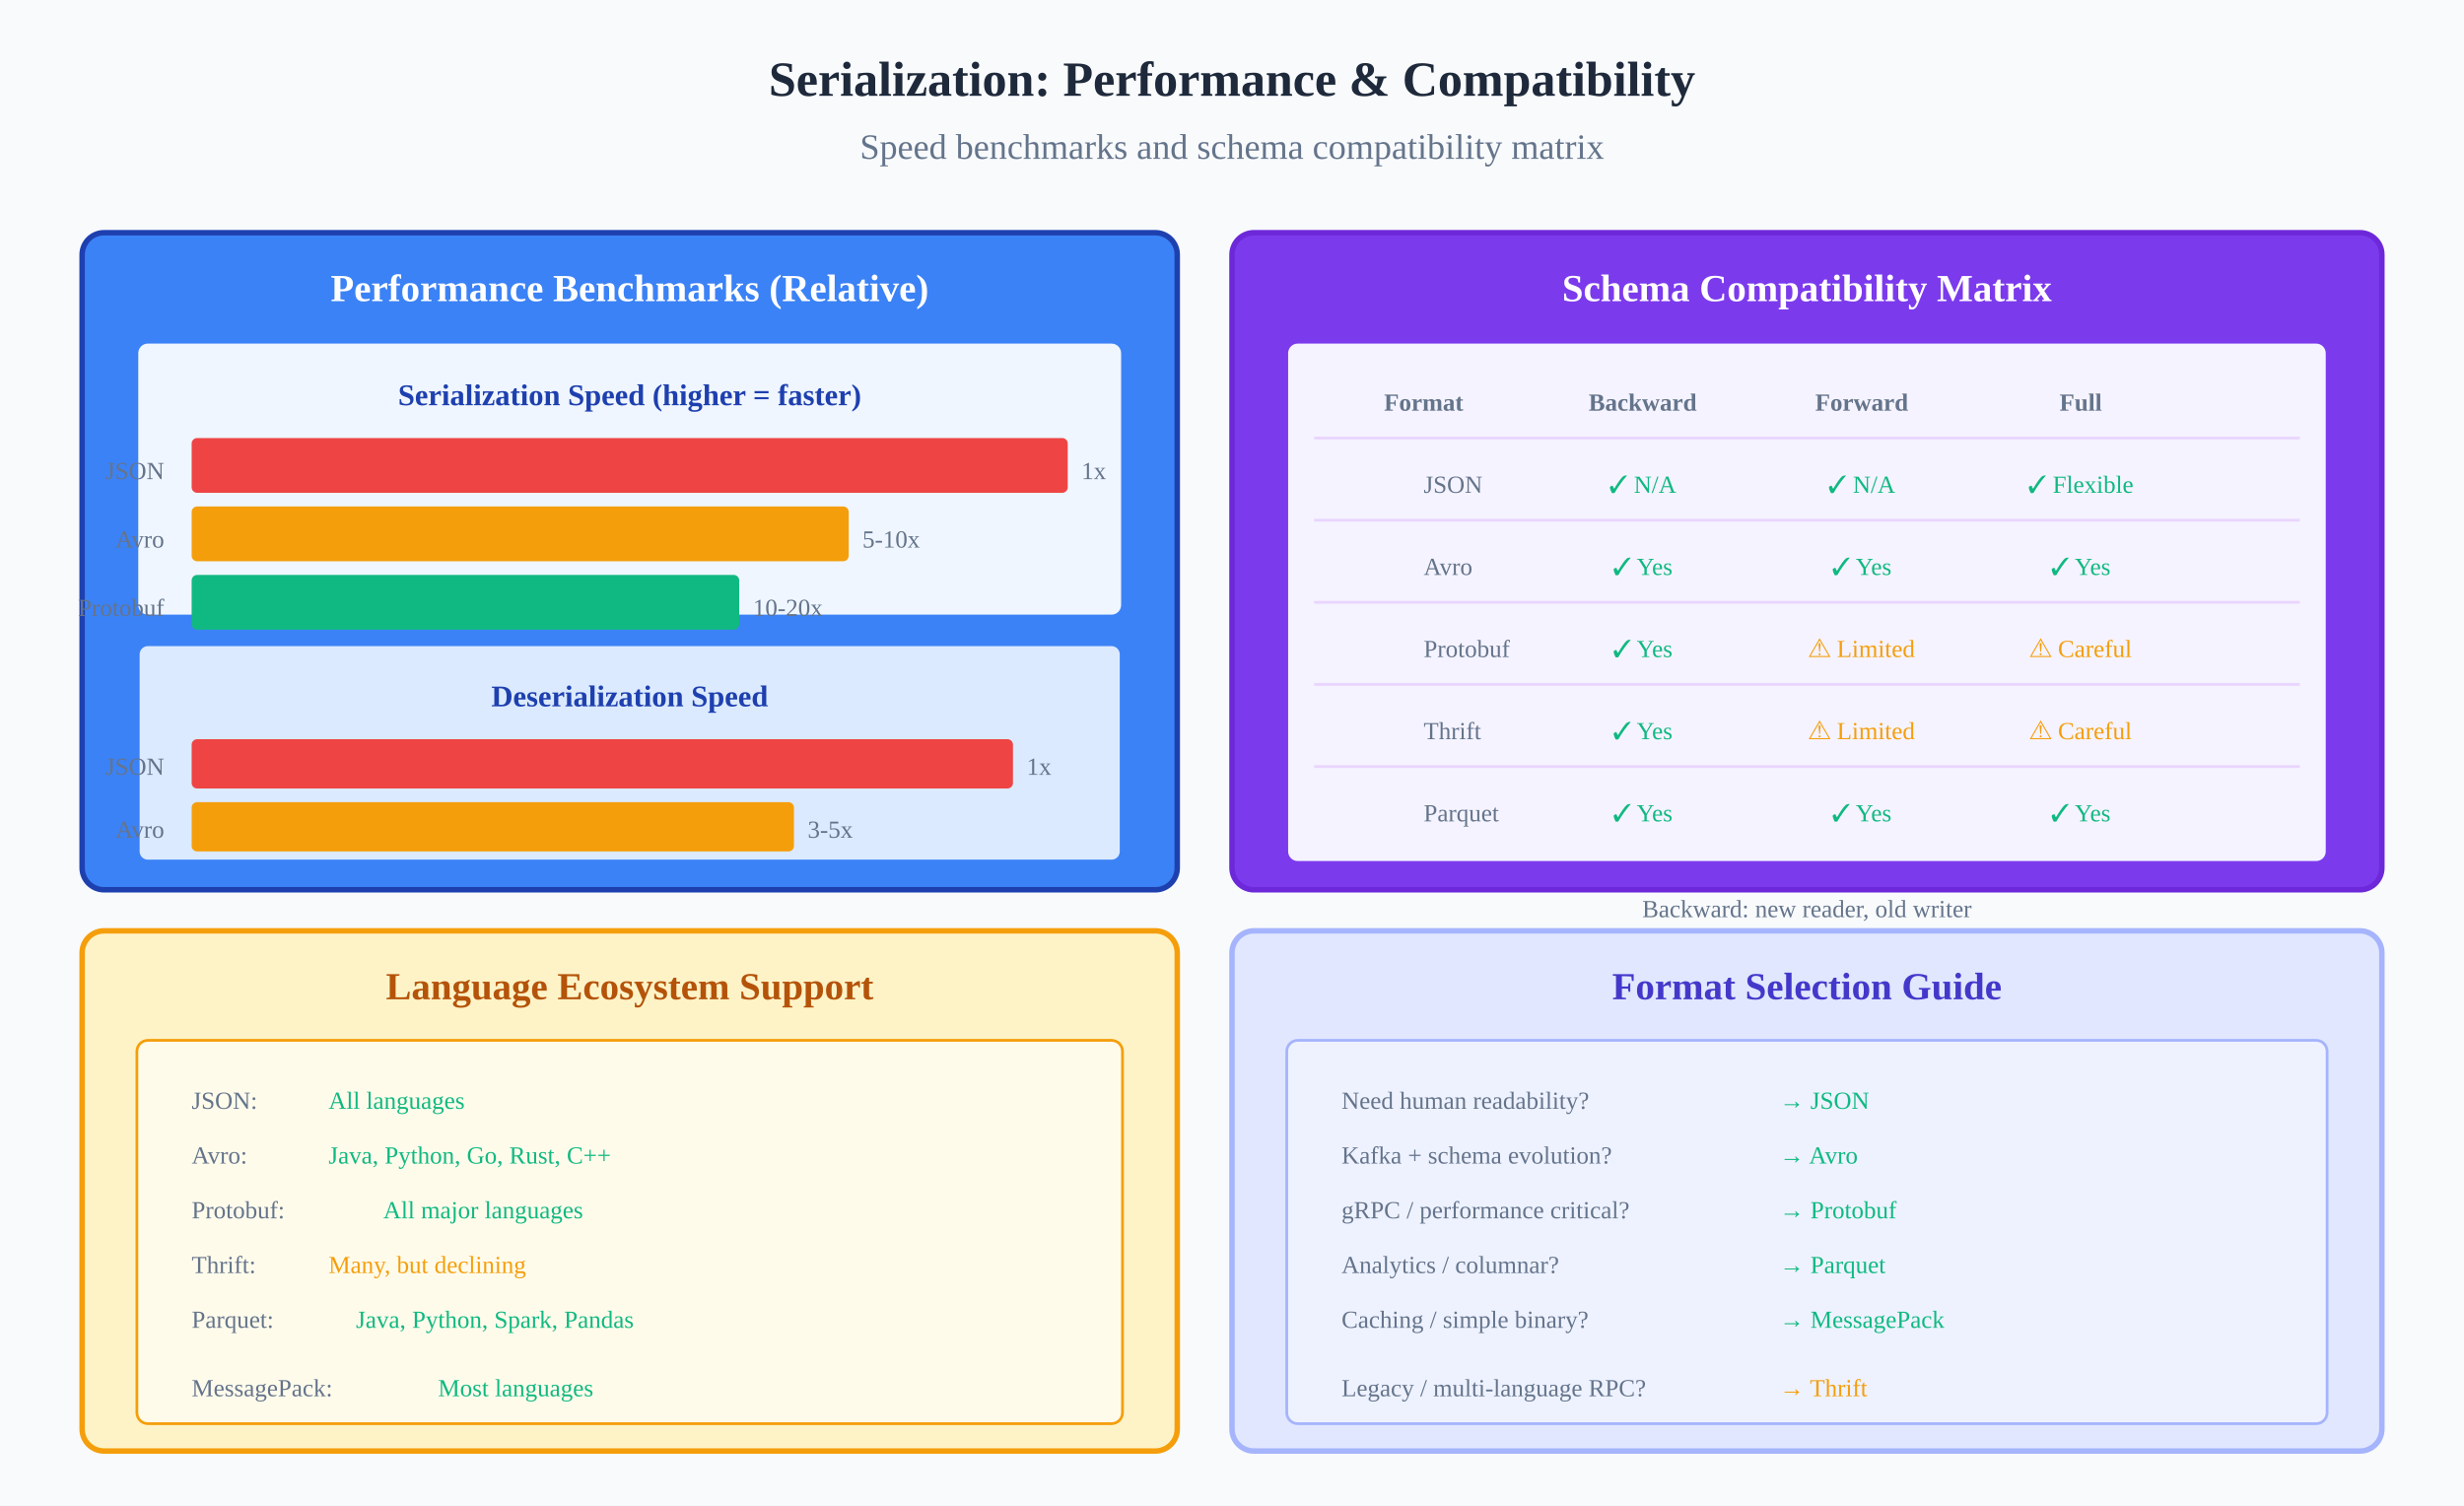
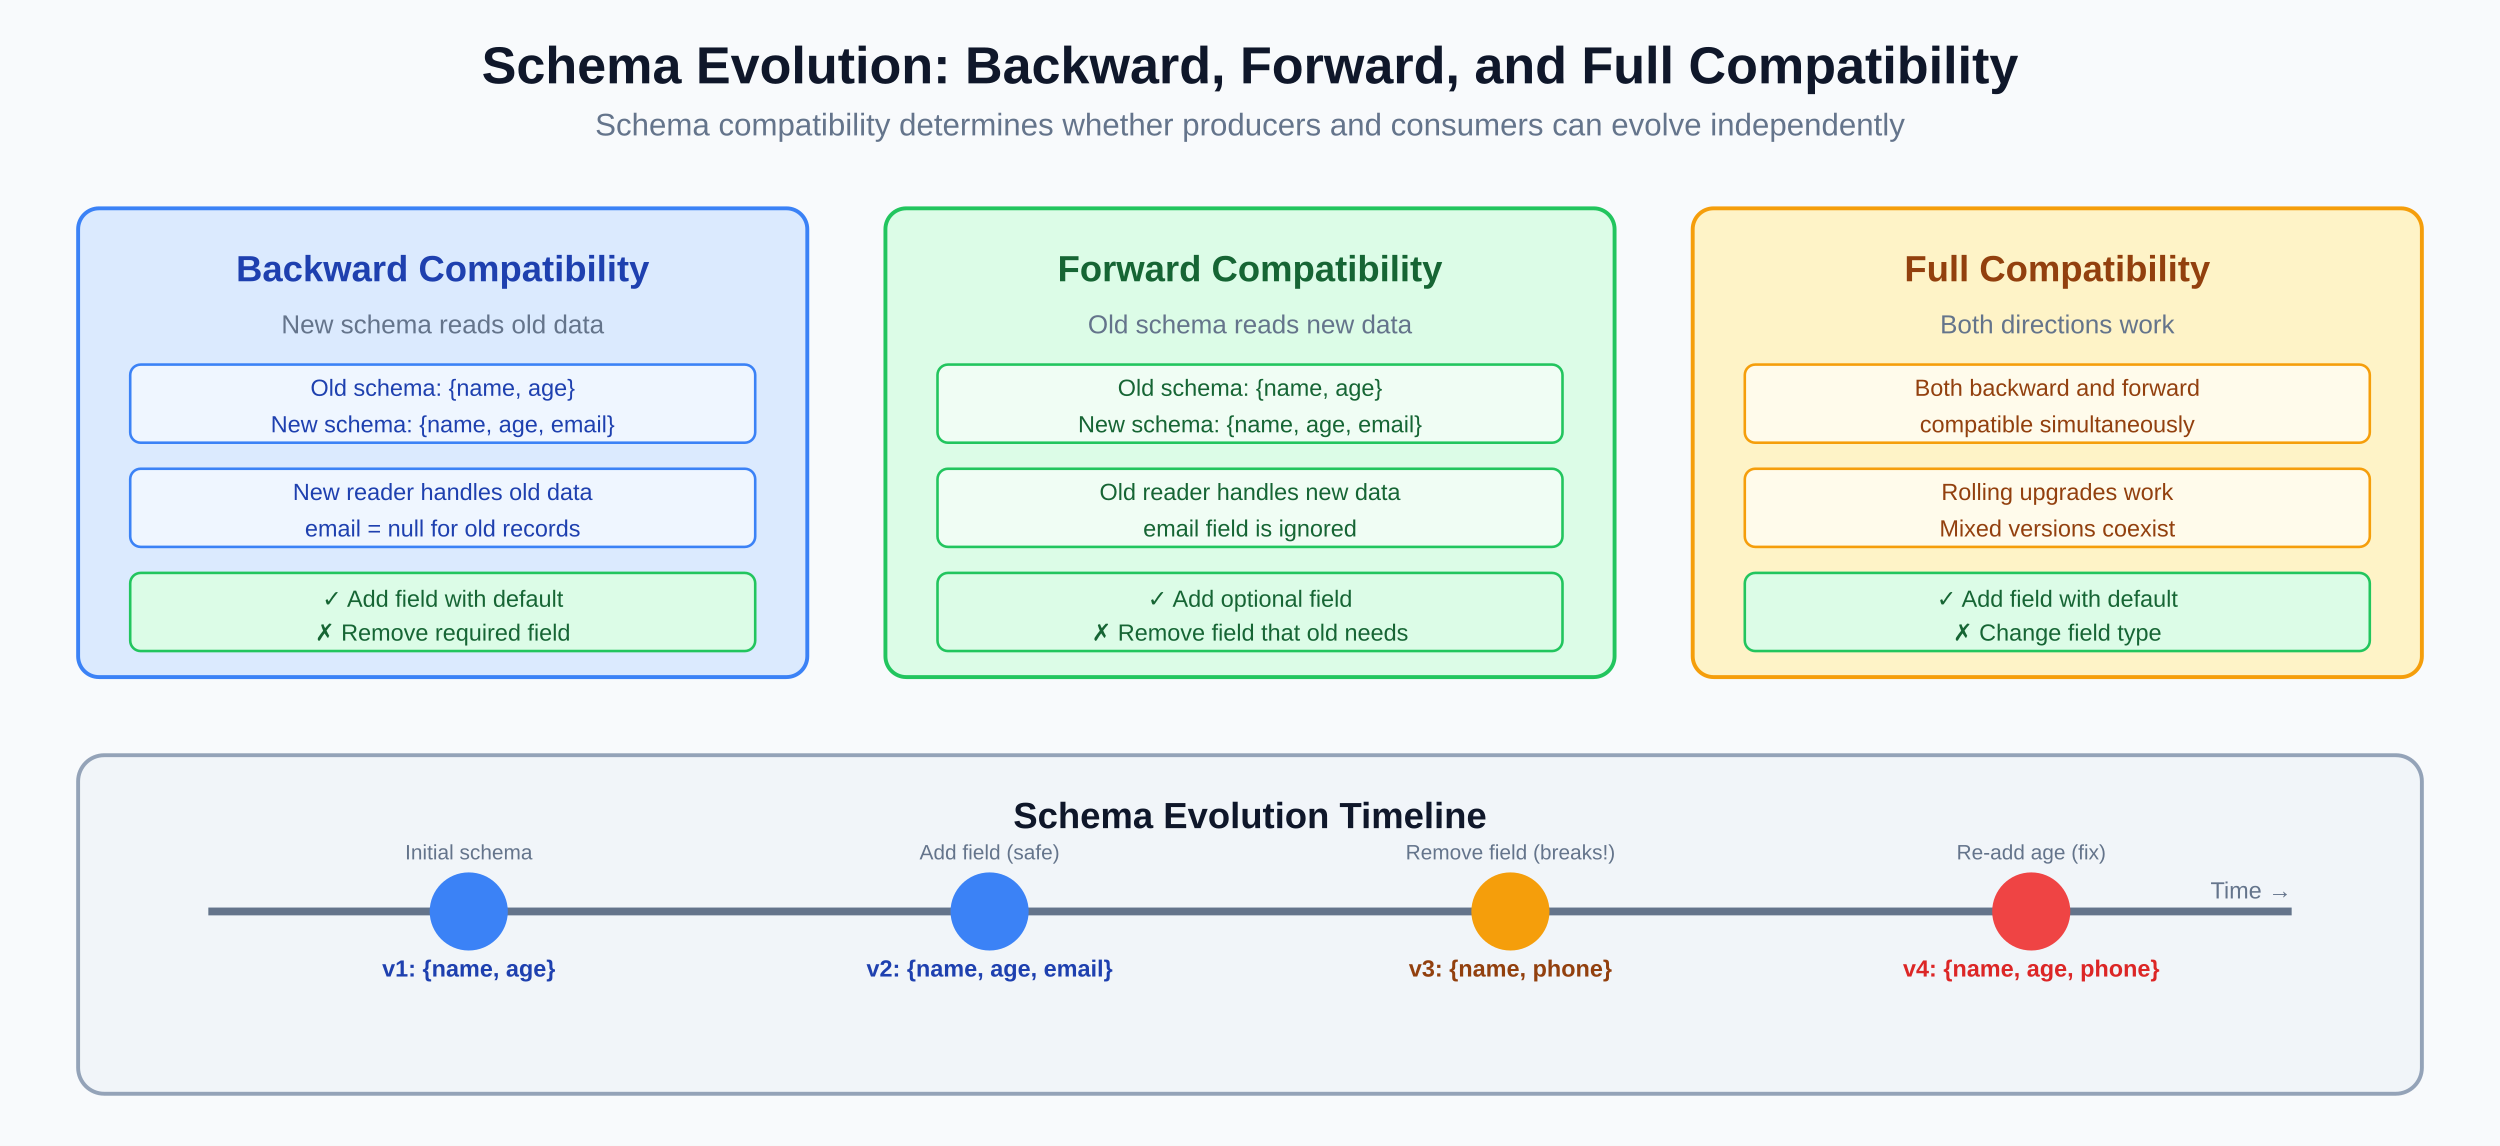
- <svg xmlns="http://www.w3.org/2000/svg" viewBox="0 0 900 550" role="img" aria-labelledby="title desc">
-   <rect width="900" height="550" fill="#f8fafc" />
-   <text x="450" y="35" text-anchor="middle" font-size="18" font-weight="bold" fill="#1e293b">Serialization: Performance &amp; Compatibility</text>
-   <text x="450" y="58" text-anchor="middle" font-size="13" fill="#64748b">Speed benchmarks and schema compatibility matrix</text>
-   <rect x="30" y="85" width="400" height="240" rx="8" fill="#3b82f6" stroke="#1e40af" stroke-width="2" />
-   <text x="230" y="110" text-anchor="middle" font-size="14" font-weight="bold" fill="white">Performance Benchmarks (Relative)</text>
-   <rect x="50" y="125" width="360" height="100" rx="4" fill="#eff6ff" stroke="#3b82f6" stroke-width="1" />
-   <text x="230" y="148" text-anchor="middle" font-size="11" font-weight="bold" fill="#1e40af">Serialization Speed (higher = faster)</text>
-   <rect x="70" y="160" width="320" height="20" rx="2" fill="#ef4444" />
-   <text x="60" y="175" text-anchor="end" font-size="9" fill="#64748b">JSON</text>
-   <text x="395" y="175" text-anchor="start" font-size="9" fill="#64748b">1x</text>
-   <rect x="70" y="185" width="240" height="20" rx="2" fill="#f59e0b" />
-   <text x="60" y="200" text-anchor="end" font-size="9" fill="#64748b">Avro</text>
-   <text x="315" y="200" text-anchor="start" font-size="9" fill="#64748b">5-10x</text>
-   <rect x="70" y="210" width="200" height="20" rx="2" fill="#10b981" />
-   <text x="60" y="225" text-anchor="end" font-size="9" fill="#64748b">Protobuf</text>
-   <text x="275" y="225" text-anchor="start" font-size="9" fill="#64748b">10-20x</text>
-   <rect x="50" y="235" width="360" height="80" rx="4" fill="#dbeafe" stroke="#3b82f6" stroke-width="2" />
-   <text x="230" y="258" text-anchor="middle" font-size="11" font-weight="bold" fill="#1e40af">Deserialization Speed</text>
-   <rect x="70" y="270" width="300" height="18" rx="2" fill="#ef4444" />
-   <text x="60" y="283" text-anchor="end" font-size="9" fill="#64748b">JSON</text>
-   <text x="375" y="283" text-anchor="start" font-size="9" fill="#64748b">1x</text>
-   <rect x="70" y="293" width="220" height="18" rx="2" fill="#f59e0b" />
-   <text x="60" y="306" text-anchor="end" font-size="9" fill="#64748b">Avro</text>
-   <text x="295" y="306" text-anchor="start" font-size="9" fill="#64748b">3-5x</text>
-   <rect x="450" y="85" width="420" height="240" rx="8" fill="#7c3aed" stroke="#6d28d9" stroke-width="2" />
-   <text x="660" y="110" text-anchor="middle" font-size="14" font-weight="bold" fill="white">Schema Compatibility Matrix</text>
-   <rect x="470" y="125" width="380" height="190" rx="4" fill="#f5f3ff" stroke="#7c3aed" stroke-width="1" />
-   <text x="520" y="150" text-anchor="middle" font-size="9" font-weight="bold" fill="#64748b">Format</text>
-   <text x="600" y="150" text-anchor="middle" font-size="9" font-weight="bold" fill="#64748b">Backward</text>
-   <text x="680" y="150" text-anchor="middle" font-size="9" font-weight="bold" fill="#64748b">Forward</text>
-   <text x="760" y="150" text-anchor="middle" font-size="9" font-weight="bold" fill="#64748b">Full</text>
-   <line x1="480" y1="160" x2="840" y2="160" stroke="#e9d5ff" stroke-width="1" />
-   <text x="520" y="180" text-anchor="start" font-size="9" fill="#64748b">JSON</text>
-   <text x="600" y="180" text-anchor="middle" font-size="9" fill="#10b981">✓ N/A</text>
-   <text x="680" y="180" text-anchor="middle" font-size="9" fill="#10b981">✓ N/A</text>
-   <text x="760" y="180" text-anchor="middle" font-size="9" fill="#10b981">✓ Flexible</text>
-   <line x1="480" y1="190" x2="840" y2="190" stroke="#e9d5ff" stroke-width="1" />
-   <text x="520" y="210" text-anchor="start" font-size="9" fill="#64748b">Avro</text>
-   <text x="600" y="210" text-anchor="middle" font-size="9" fill="#10b981">✓ Yes</text>
-   <text x="680" y="210" text-anchor="middle" font-size="9" fill="#10b981">✓ Yes</text>
-   <text x="760" y="210" text-anchor="middle" font-size="9" fill="#10b981">✓ Yes</text>
-   <line x1="480" y1="220" x2="840" y2="220" stroke="#e9d5ff" stroke-width="1" />
-   <text x="520" y="240" text-anchor="start" font-size="9" fill="#64748b">Protobuf</text>
-   <text x="600" y="240" text-anchor="middle" font-size="9" fill="#10b981">✓ Yes</text>
-   <text x="680" y="240" text-anchor="middle" font-size="9" fill="#f59e0b">⚠ Limited</text>
-   <text x="760" y="240" text-anchor="middle" font-size="9" fill="#f59e0b">⚠ Careful</text>
-   <line x1="480" y1="250" x2="840" y2="250" stroke="#e9d5ff" stroke-width="1" />
-   <text x="520" y="270" text-anchor="start" font-size="9" fill="#64748b">Thrift</text>
-   <text x="600" y="270" text-anchor="middle" font-size="9" fill="#10b981">✓ Yes</text>
-   <text x="680" y="270" text-anchor="middle" font-size="9" fill="#f59e0b">⚠ Limited</text>
-   <text x="760" y="270" text-anchor="middle" font-size="9" fill="#f59e0b">⚠ Careful</text>
-   <line x1="480" y1="280" x2="840" y2="280" stroke="#e9d5ff" stroke-width="1" />
-   <text x="520" y="300" text-anchor="start" font-size="9" fill="#64748b">Parquet</text>
-   <text x="600" y="300" text-anchor="middle" font-size="9" fill="#10b981">✓ Yes</text>
-   <text x="680" y="300" text-anchor="middle" font-size="9" fill="#10b981">✓ Yes</text>
-   <text x="760" y="300" text-anchor="middle" font-size="9" fill="#10b981">✓ Yes</text>
-   <text x="660" y="335" text-anchor="middle" font-size="9" fill="#64748b">Backward: new reader, old writer</text>
-   <text x="660" y="350" text-anchor="middle" font-size="9" fill="#64748b">Forward: old reader, new writer</text>
-   <rect x="30" y="340" width="400" height="190" rx="8" fill="#fef3c7" stroke="#f59e0b" stroke-width="2" />
-   <text x="230" y="365" text-anchor="middle" font-size="14" font-weight="bold" fill="#b45309">Language Ecosystem Support</text>
-   <rect x="50" y="380" width="360" height="140" rx="4" fill="#fffbeb" stroke="#f59e0b" stroke-width="1" />
-   <text x="70" y="405" text-anchor="start" font-size="9" fill="#64748b">JSON:</text>
-   <text x="120" y="405" text-anchor="start" font-size="9" fill="#10b981">All languages</text>
-   <text x="70" y="425" text-anchor="start" font-size="9" fill="#64748b">Avro:</text>
-   <text x="120" y="425" text-anchor="start" font-size="9" fill="#10b981">Java, Python, Go, Rust, C++</text>
-   <text x="70" y="445" text-anchor="start" font-size="9" fill="#64748b">Protobuf:</text>
-   <text x="140" y="445" text-anchor="start" font-size="9" fill="#10b981">All major languages</text>
-   <text x="70" y="465" text-anchor="start" font-size="9" fill="#64748b">Thrift:</text>
-   <text x="120" y="465" text-anchor="start" font-size="9" fill="#f59e0b">Many, but declining</text>
-   <text x="70" y="485" text-anchor="start" font-size="9" fill="#64748b">Parquet:</text>
-   <text x="130" y="485" text-anchor="start" font-size="9" fill="#10b981">Java, Python, Spark, Pandas</text>
-   <text x="70" y="510" text-anchor="start" font-size="9" fill="#64748b">MessagePack:</text>
-   <text x="160" y="510" text-anchor="start" font-size="9" fill="#10b981">Most languages</text>
-   <rect x="450" y="340" width="420" height="190" rx="8" fill="#e0e7ff" stroke="#a5b4fc" stroke-width="2" />
-   <text x="660" y="365" text-anchor="middle" font-size="14" font-weight="bold" fill="#4338ca">Format Selection Guide</text>
-   <rect x="470" y="380" width="380" height="140" rx="4" fill="#eef2ff" stroke="#a5b4fc" stroke-width="1" />
-   <text x="490" y="405" text-anchor="start" font-size="9" fill="#64748b">Need human readability?</text>
-   <text x="650" y="405" text-anchor="start" font-size="9" fill="#10b981">→ JSON</text>
-   <text x="490" y="425" text-anchor="start" font-size="9" fill="#64748b">Kafka + schema evolution?</text>
-   <text x="650" y="425" text-anchor="start" font-size="9" fill="#10b981">→ Avro</text>
-   <text x="490" y="445" text-anchor="start" font-size="9" fill="#64748b">gRPC / performance critical?</text>
-   <text x="650" y="445" text-anchor="start" font-size="9" fill="#10b981">→ Protobuf</text>
-   <text x="490" y="465" text-anchor="start" font-size="9" fill="#64748b">Analytics / columnar?</text>
-   <text x="650" y="465" text-anchor="start" font-size="9" fill="#10b981">→ Parquet</text>
-   <text x="490" y="485" text-anchor="start" font-size="9" fill="#64748b">Caching / simple binary?</text>
-   <text x="650" y="485" text-anchor="start" font-size="9" fill="#10b981">→ MessagePack</text>
-   <text x="490" y="510" text-anchor="start" font-size="9" fill="#64748b">Legacy / multi-language RPC?</text>
-   <text x="650" y="510" text-anchor="start" font-size="9" fill="#f59e0b">→ Thrift</text>
-   <defs>
-     <marker id="arrow" markerWidth="10" markerHeight="7" refX="9" refY="3.5" orient="auto">
-       <polygon points="0 0, 10 3.5, 0 7" fill="#64748b" />
-     </marker>
-   </defs>
+ <svg xmlns="http://www.w3.org/2000/svg" width="960" height="440" viewBox="0 0 960 440">
+   <rect width="960" height="440" fill="#f8fafc" />
+   <text x="480" y="32" text-anchor="middle" font-family="Arial, sans-serif" font-size="20" font-weight="bold" fill="#0f172a">Schema Evolution: Backward, Forward, and Full Compatibility</text>
+   <text x="480" y="52" text-anchor="middle" font-family="Arial, sans-serif" font-size="12" fill="#64748b">Schema compatibility determines whether producers and consumers can evolve independently</text>
+   <rect x="30" y="80" width="280" height="180" rx="8" fill="#dbeafe" stroke="#3b82f6" stroke-width="1.5" />
+   <text x="170" y="108" text-anchor="middle" font-family="Arial, sans-serif" font-size="14" font-weight="bold" fill="#1e40af">Backward Compatibility</text>
+   <text x="170" y="128" text-anchor="middle" font-family="Arial, sans-serif" font-size="10" fill="#64748b">New schema reads old data</text>
+   <rect x="50" y="140" width="240" height="30" rx="4" fill="#eff6ff" stroke="#3b82f6" stroke-width="1" />
+   <text x="170" y="152" text-anchor="middle" font-family="Arial, sans-serif" font-size="9" fill="#1e40af">Old schema: {name, age}</text>
+   <text x="170" y="166" text-anchor="middle" font-family="Arial, sans-serif" font-size="9" fill="#1e40af">New schema: {name, age, email}</text>
+   <rect x="50" y="180" width="240" height="30" rx="4" fill="#eff6ff" stroke="#3b82f6" stroke-width="1" />
+   <text x="170" y="192" text-anchor="middle" font-family="Arial, sans-serif" font-size="9" fill="#1e40af">New reader handles old data</text>
+   <text x="170" y="206" text-anchor="middle" font-family="Arial, sans-serif" font-size="9" fill="#1e40af">email = null for old records</text>
+   <rect x="50" y="220" width="240" height="30" rx="4" fill="#dcfce7" stroke="#22c55e" stroke-width="1" />
+   <text x="170" y="233" text-anchor="middle" font-family="Arial, sans-serif" font-size="9" fill="#166534">✓ Add field with default</text>
+   <text x="170" y="246" text-anchor="middle" font-family="Arial, sans-serif" font-size="9" fill="#166534">✗ Remove required field</text>
+   <rect x="340" y="80" width="280" height="180" rx="8" fill="#dcfce7" stroke="#22c55e" stroke-width="1.5" />
+   <text x="480" y="108" text-anchor="middle" font-family="Arial, sans-serif" font-size="14" font-weight="bold" fill="#166534">Forward Compatibility</text>
+   <text x="480" y="128" text-anchor="middle" font-family="Arial, sans-serif" font-size="10" fill="#64748b">Old schema reads new data</text>
+   <rect x="360" y="140" width="240" height="30" rx="4" fill="#f0fdf4" stroke="#22c55e" stroke-width="1" />
+   <text x="480" y="152" text-anchor="middle" font-family="Arial, sans-serif" font-size="9" fill="#166534">Old schema: {name, age}</text>
+   <text x="480" y="166" text-anchor="middle" font-family="Arial, sans-serif" font-size="9" fill="#166534">New schema: {name, age, email}</text>
+   <rect x="360" y="180" width="240" height="30" rx="4" fill="#f0fdf4" stroke="#22c55e" stroke-width="1" />
+   <text x="480" y="192" text-anchor="middle" font-family="Arial, sans-serif" font-size="9" fill="#166534">Old reader handles new data</text>
+   <text x="480" y="206" text-anchor="middle" font-family="Arial, sans-serif" font-size="9" fill="#166534">email field is ignored</text>
+   <rect x="360" y="220" width="240" height="30" rx="4" fill="#dcfce7" stroke="#22c55e" stroke-width="1" />
+   <text x="480" y="233" text-anchor="middle" font-family="Arial, sans-serif" font-size="9" fill="#166534">✓ Add optional field</text>
+   <text x="480" y="246" text-anchor="middle" font-family="Arial, sans-serif" font-size="9" fill="#166534">✗ Remove field that old needs</text>
+   <rect x="650" y="80" width="280" height="180" rx="8" fill="#fef3c7" stroke="#f59e0b" stroke-width="1.5" />
+   <text x="790" y="108" text-anchor="middle" font-family="Arial, sans-serif" font-size="14" font-weight="bold" fill="#92400e">Full Compatibility</text>
+   <text x="790" y="128" text-anchor="middle" font-family="Arial, sans-serif" font-size="10" fill="#64748b">Both directions work</text>
+   <rect x="670" y="140" width="240" height="30" rx="4" fill="#fffbeb" stroke="#f59e0b" stroke-width="1" />
+   <text x="790" y="152" text-anchor="middle" font-family="Arial, sans-serif" font-size="9" fill="#92400e">Both backward and forward</text>
+   <text x="790" y="166" text-anchor="middle" font-family="Arial, sans-serif" font-size="9" fill="#92400e">compatible simultaneously</text>
+   <rect x="670" y="180" width="240" height="30" rx="4" fill="#fffbeb" stroke="#f59e0b" stroke-width="1" />
+   <text x="790" y="192" text-anchor="middle" font-family="Arial, sans-serif" font-size="9" fill="#92400e">Rolling upgrades work</text>
+   <text x="790" y="206" text-anchor="middle" font-family="Arial, sans-serif" font-size="9" fill="#92400e">Mixed versions coexist</text>
+   <rect x="670" y="220" width="240" height="30" rx="4" fill="#dcfce7" stroke="#22c55e" stroke-width="1" />
+   <text x="790" y="233" text-anchor="middle" font-family="Arial, sans-serif" font-size="9" fill="#166534">✓ Add field with default</text>
+   <text x="790" y="246" text-anchor="middle" font-family="Arial, sans-serif" font-size="9" fill="#166534">✗ Change field type</text>
+   <rect x="30" y="290" width="900" height="130" rx="10" fill="#f1f5f9" stroke="#94a3b8" stroke-width="1.5" />
+   <text x="480" y="318" text-anchor="middle" font-family="Arial, sans-serif" font-size="14" font-weight="bold" fill="#0f172a">Schema Evolution Timeline</text>
+   <line x1="80" y1="350" x2="880" y2="350" stroke="#64748b" stroke-width="3" />
+   <text x="880" y="345" text-anchor="end" font-family="Arial, sans-serif" font-size="9" fill="#64748b">Time →</text>
+   <circle cx="180" cy="350" r="15" fill="#3b82f6" />
+   <text x="180" y="375" text-anchor="middle" font-family="Arial, sans-serif" font-size="9" font-weight="bold" fill="#1e40af">v1: {name, age}</text>
+   <text x="180" y="330" text-anchor="middle" font-family="Arial, sans-serif" font-size="8" fill="#64748b">Initial schema</text>
+   <circle cx="380" cy="350" r="15" fill="#3b82f6" />
+   <text x="380" y="375" text-anchor="middle" font-family="Arial, sans-serif" font-size="9" font-weight="bold" fill="#1e40af">v2: {name, age, email}</text>
+   <text x="380" y="330" text-anchor="middle" font-family="Arial, sans-serif" font-size="8" fill="#64748b">Add field (safe)</text>
+   <circle cx="580" cy="350" r="15" fill="#f59e0b" />
+   <text x="580" y="375" text-anchor="middle" font-family="Arial, sans-serif" font-size="9" font-weight="bold" fill="#92400e">v3: {name, phone}</text>
+   <text x="580" y="330" text-anchor="middle" font-family="Arial, sans-serif" font-size="8" fill="#64748b">Remove field (breaks!)</text>
+   <circle cx="780" cy="350" r="15" fill="#ef4444" />
+   <text x="780" y="375" text-anchor="middle" font-family="Arial, sans-serif" font-size="9" font-weight="bold" fill="#dc2626">v4: {name, age, phone}</text>
+   <text x="780" y="330" text-anchor="middle" font-family="Arial, sans-serif" font-size="8" fill="#64748b">Re-add age (fix)</text>
</svg>
